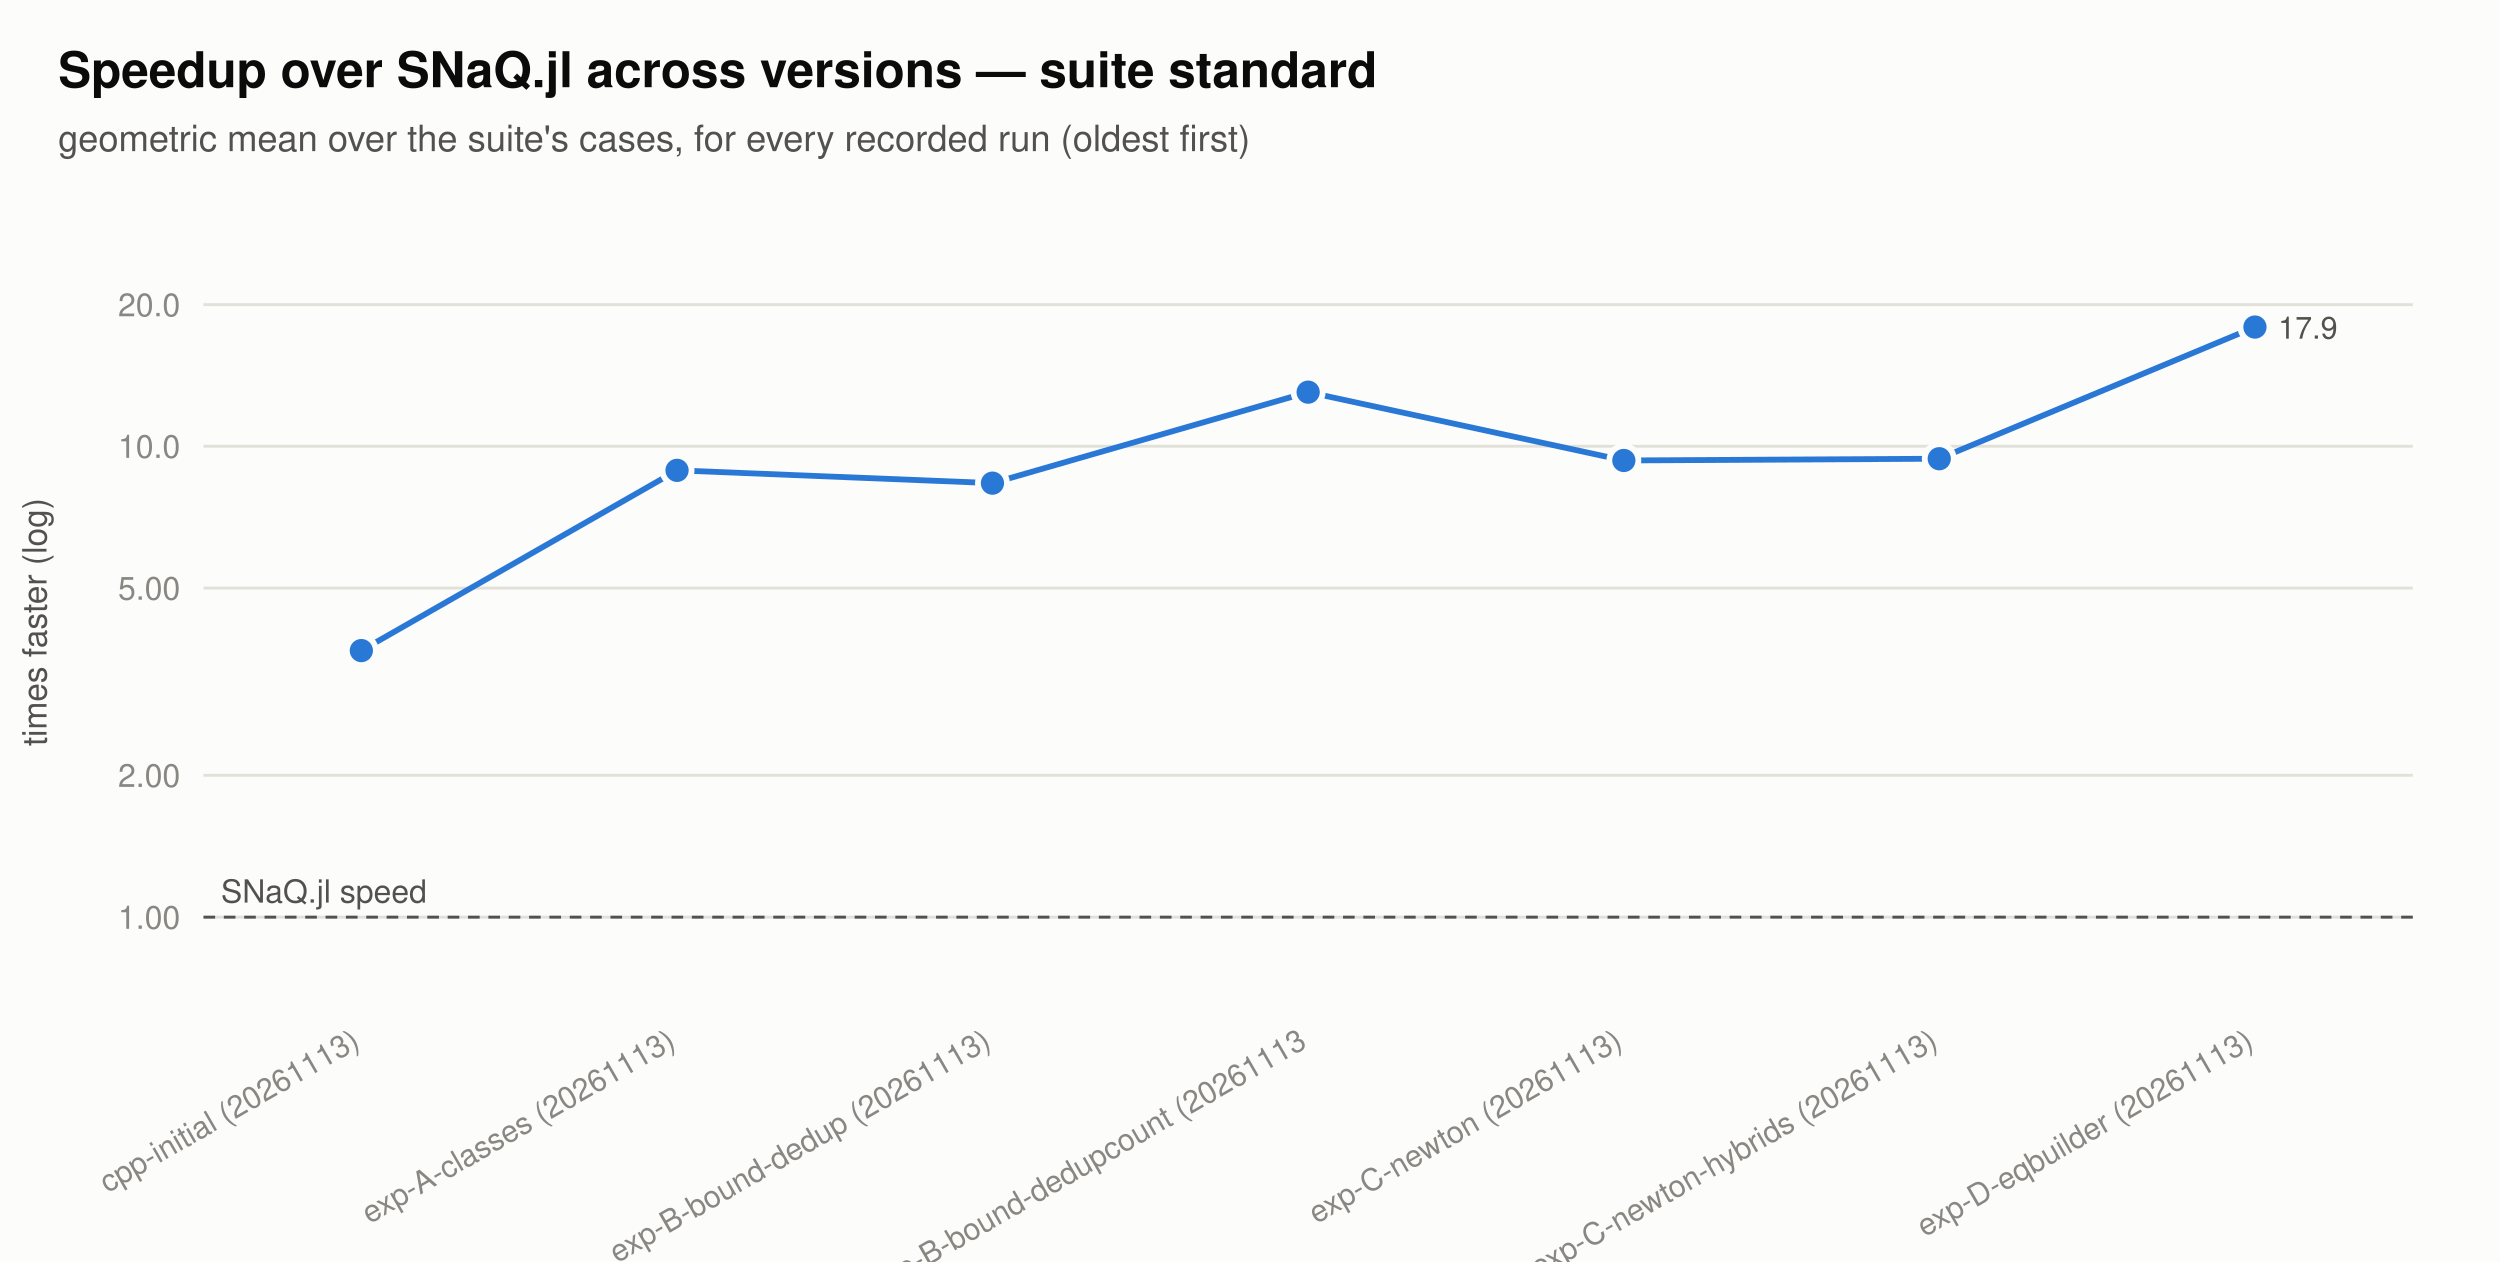
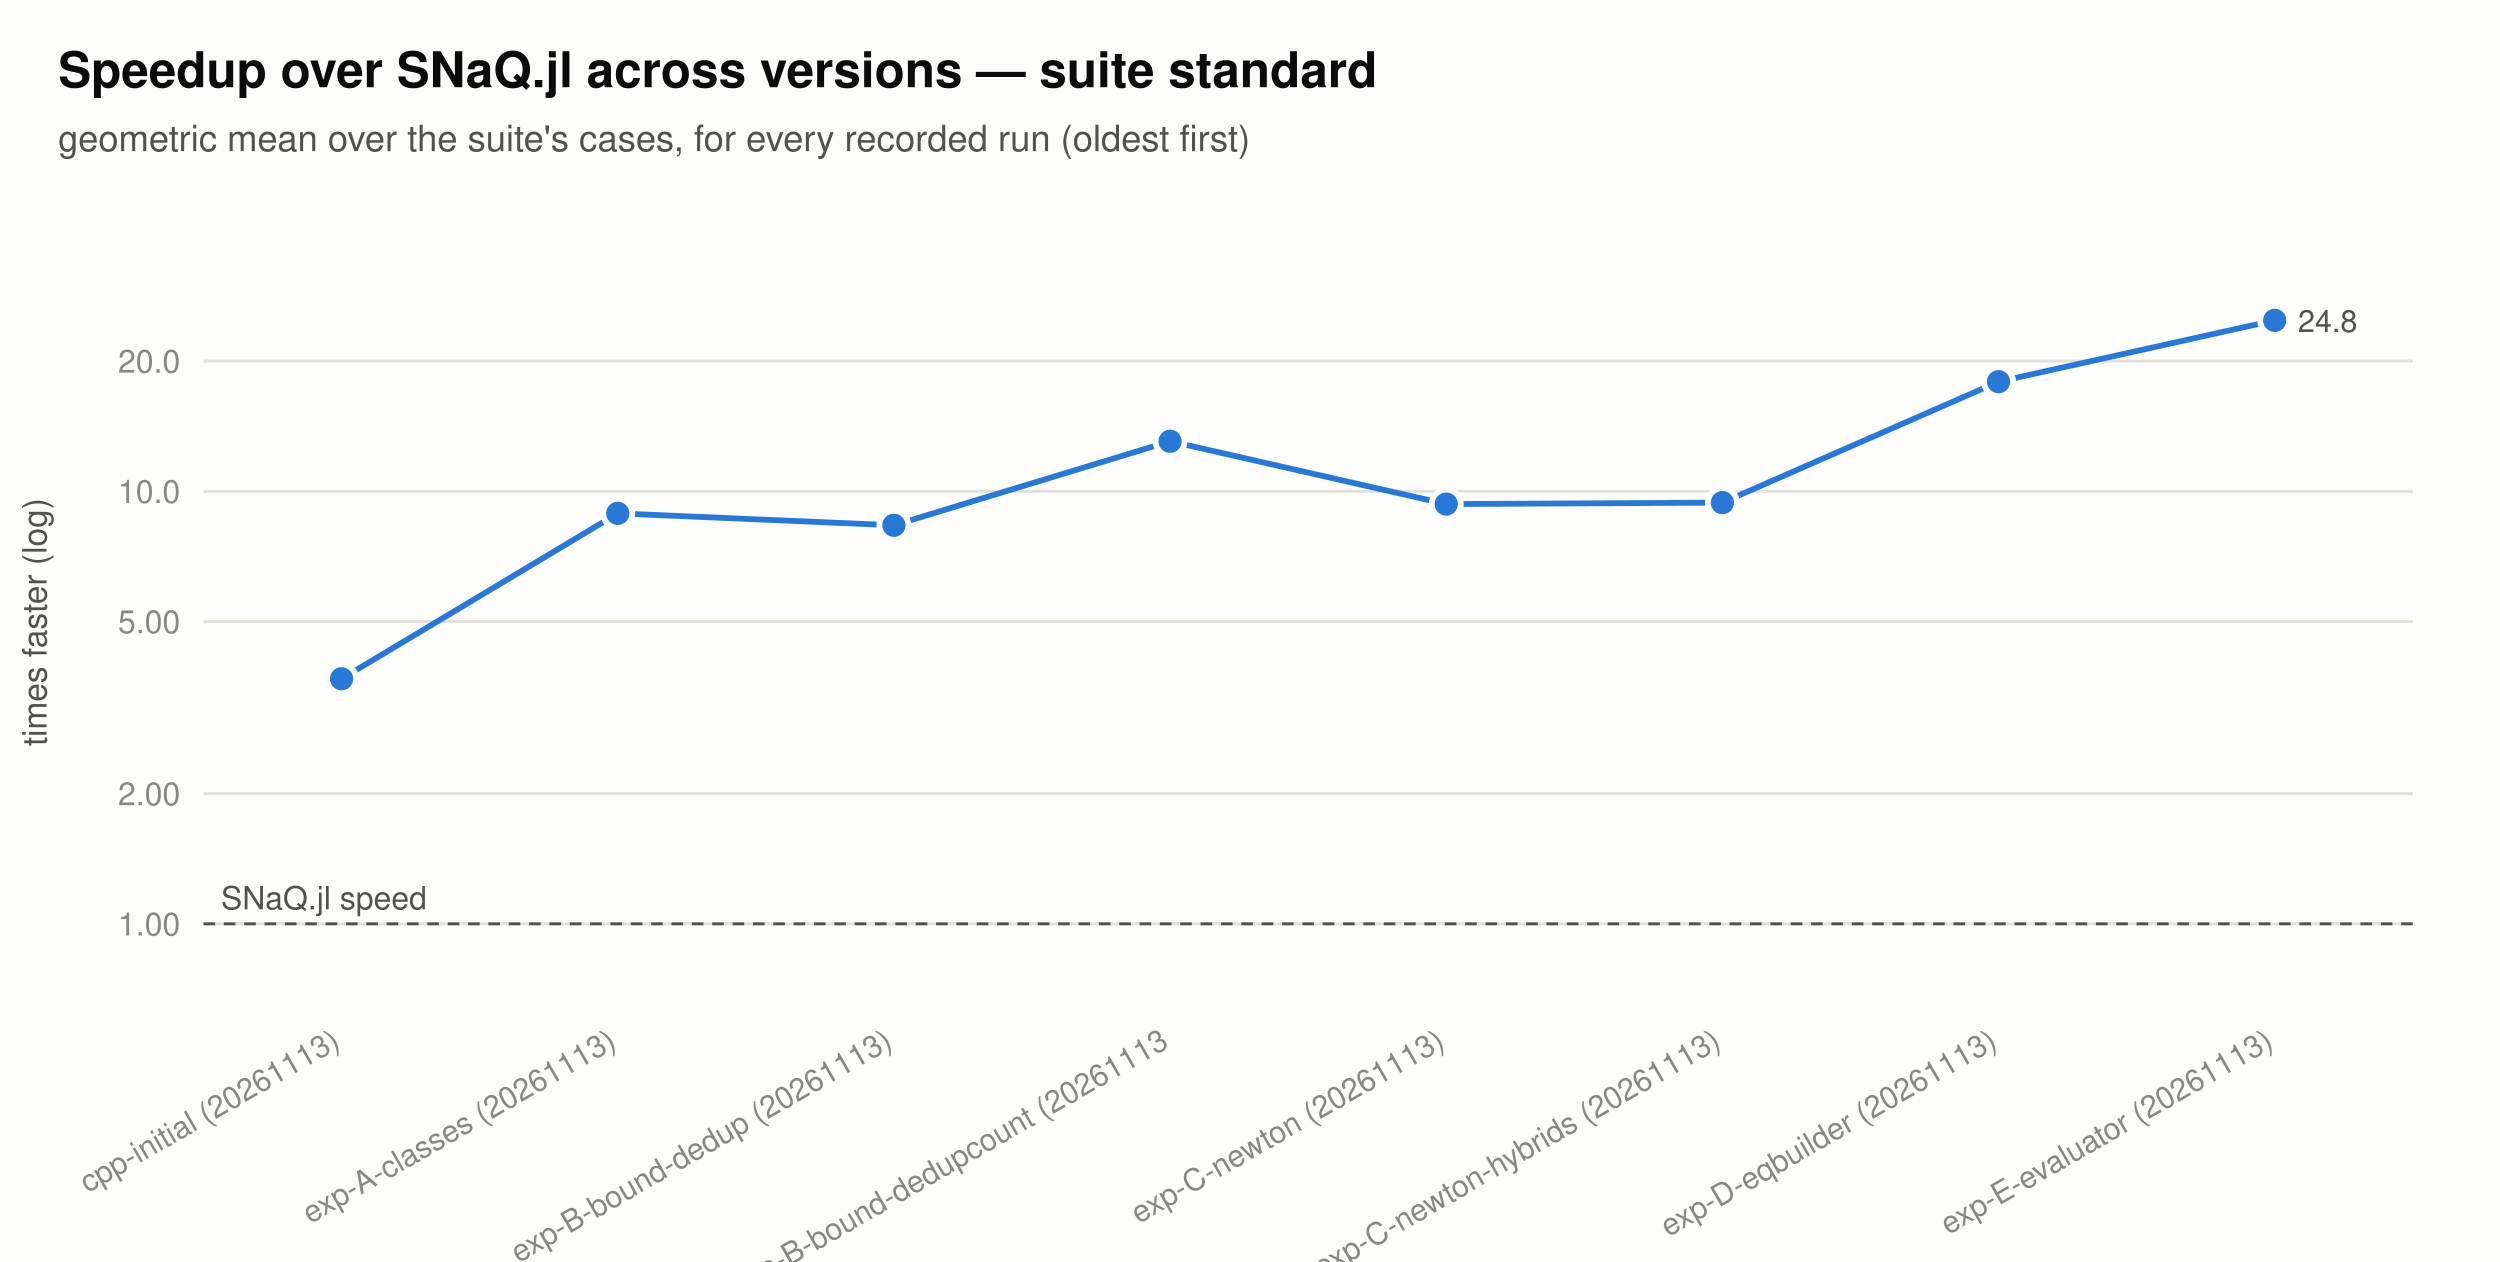
<svg xmlns="http://www.w3.org/2000/svg" width="860" height="434" viewBox="0 0 860 434" font-family="-apple-system, BlinkMacSystemFont, 'Segoe UI', Helvetica, Arial, sans-serif">
  <rect width="860" height="434" fill="#fcfcfb" />
  <text x="20" y="30" font-size="17" font-weight="600" fill="#0b0b0b">Speedup over SNaQ.jl across versions — suite standard</text>
  <text x="20" y="52" font-size="12.5" fill="#52514e">geometric mean over the suite's cases, for every recorded run (oldest first)</text>
-   <line x1="70" y1="315.5" x2="830" y2="315.5" stroke="#e1e0d9" stroke-width="1" />
-   <text x="62" y="319.5" font-size="11" fill="#898781" text-anchor="end">1.00</text>
-   <line x1="70" y1="266.7" x2="830" y2="266.7" stroke="#e1e0d9" stroke-width="1" />
-   <text x="62" y="270.7" font-size="11" fill="#898781" text-anchor="end">2.00</text>
-   <line x1="70" y1="202.3" x2="830" y2="202.3" stroke="#e1e0d9" stroke-width="1" />
-   <text x="62" y="206.3" font-size="11" fill="#898781" text-anchor="end">5.00</text>
-   <line x1="70" y1="153.5" x2="830" y2="153.5" stroke="#e1e0d9" stroke-width="1" />
-   <text x="62" y="157.5" font-size="11" fill="#898781" text-anchor="end">10.0</text>
-   <line x1="70" y1="104.8" x2="830" y2="104.8" stroke="#e1e0d9" stroke-width="1" />
-   <text x="62" y="108.8" font-size="11" fill="#898781" text-anchor="end">20.0</text>
+   <line x1="70" y1="317.8" x2="830" y2="317.8" stroke="#e1e0d9" stroke-width="1" />
+   <text x="62" y="321.8" font-size="11" fill="#898781" text-anchor="end">1.00</text>
+   <line x1="70" y1="273.0" x2="830" y2="273.0" stroke="#e1e0d9" stroke-width="1" />
+   <text x="62" y="277.0" font-size="11" fill="#898781" text-anchor="end">2.00</text>
+   <line x1="70" y1="213.8" x2="830" y2="213.8" stroke="#e1e0d9" stroke-width="1" />
+   <text x="62" y="217.8" font-size="11" fill="#898781" text-anchor="end">5.00</text>
+   <line x1="70" y1="169.0" x2="830" y2="169.0" stroke="#e1e0d9" stroke-width="1" />
+   <text x="62" y="173.0" font-size="11" fill="#898781" text-anchor="end">10.0</text>
+   <line x1="70" y1="124.2" x2="830" y2="124.2" stroke="#e1e0d9" stroke-width="1" />
+   <text x="62" y="128.2" font-size="11" fill="#898781" text-anchor="end">20.0</text>
  <text x="16" y="214.0" font-size="11.5" fill="#52514e" text-anchor="middle" transform="rotate(-90 16 214.0)">times faster (log)</text>
-   <line x1="70" y1="315.5" x2="830" y2="315.5" stroke="#52514e" stroke-width="1" stroke-dasharray="4 3" />
-   <text x="76" y="310.5" font-size="11" fill="#52514e">SNaQ.jl speed</text>
-   <text x="124.3" y="360" font-size="10.5" fill="#898781" text-anchor="end" transform="rotate(-30 124.3 360)">cpp-initial (20261113)</text>
-   <text x="232.9" y="360" font-size="10.5" fill="#898781" text-anchor="end" transform="rotate(-30 232.9 360)">exp-A-classes (20261113)</text>
-   <text x="341.4" y="360" font-size="10.5" fill="#898781" text-anchor="end" transform="rotate(-30 341.4 360)">exp-B-bound-dedup (20261113)</text>
-   <text x="450.0" y="360" font-size="10.5" fill="#898781" text-anchor="end" transform="rotate(-30 450.0 360)">exp-B-bound-dedupcount (20261113</text>
-   <text x="558.6" y="360" font-size="10.5" fill="#898781" text-anchor="end" transform="rotate(-30 558.6 360)">exp-C-newton (20261113)</text>
-   <text x="667.1" y="360" font-size="10.5" fill="#898781" text-anchor="end" transform="rotate(-30 667.1 360)">exp-C-newton-hybrids (20261113)</text>
-   <text x="775.7" y="360" font-size="10.5" fill="#898781" text-anchor="end" transform="rotate(-30 775.7 360)">exp-D-eqbuilder (20261113)</text>
-   <path d="M124.3,223.8 L232.9,161.8 L341.4,166.2 L450.0,134.9 L558.6,158.4 L667.1,157.8 L775.7,112.5" fill="none" stroke="#2a78d6" stroke-width="2" stroke-linejoin="round" />
+   <line x1="70" y1="317.8" x2="830" y2="317.8" stroke="#52514e" stroke-width="1" stroke-dasharray="4 3" />
+   <text x="76" y="312.8" font-size="11" fill="#52514e">SNaQ.jl speed</text>
+   <text x="117.5" y="360" font-size="10.5" fill="#898781" text-anchor="end" transform="rotate(-30 117.5 360)">cpp-initial (20261113)</text>
+   <text x="212.5" y="360" font-size="10.5" fill="#898781" text-anchor="end" transform="rotate(-30 212.5 360)">exp-A-classes (20261113)</text>
+   <text x="307.5" y="360" font-size="10.5" fill="#898781" text-anchor="end" transform="rotate(-30 307.5 360)">exp-B-bound-dedup (20261113)</text>
+   <text x="402.5" y="360" font-size="10.5" fill="#898781" text-anchor="end" transform="rotate(-30 402.5 360)">exp-B-bound-dedupcount (20261113</text>
+   <text x="497.5" y="360" font-size="10.5" fill="#898781" text-anchor="end" transform="rotate(-30 497.5 360)">exp-C-newton (20261113)</text>
+   <text x="592.5" y="360" font-size="10.5" fill="#898781" text-anchor="end" transform="rotate(-30 592.5 360)">exp-C-newton-hybrids (20261113)</text>
+   <text x="687.5" y="360" font-size="10.5" fill="#898781" text-anchor="end" transform="rotate(-30 687.5 360)">exp-D-eqbuilder (20261113)</text>
+   <text x="782.5" y="360" font-size="10.5" fill="#898781" text-anchor="end" transform="rotate(-30 782.5 360)">exp-E-evaluator (20261113)</text>
+   <path d="M117.5,233.5 L212.5,176.6 L307.5,180.7 L402.5,151.8 L497.5,173.4 L592.5,172.9 L687.5,131.3 L782.5,110.2" fill="none" stroke="#2a78d6" stroke-width="2" stroke-linejoin="round" />
  <g>
-     <circle cx="124.3" cy="223.8" r="5" fill="#2a78d6" stroke="#fcfcfb" stroke-width="2" />
+     <circle cx="117.5" cy="233.5" r="5" fill="#2a78d6" stroke="#fcfcfb" stroke-width="2" />
  </g>
  <g>
-     <circle cx="232.9" cy="161.8" r="5" fill="#2a78d6" stroke="#fcfcfb" stroke-width="2" />
+     <circle cx="212.5" cy="176.6" r="5" fill="#2a78d6" stroke="#fcfcfb" stroke-width="2" />
  </g>
  <g>
-     <circle cx="341.4" cy="166.2" r="5" fill="#2a78d6" stroke="#fcfcfb" stroke-width="2" />
+     <circle cx="307.5" cy="180.7" r="5" fill="#2a78d6" stroke="#fcfcfb" stroke-width="2" />
  </g>
  <g>
-     <circle cx="450.0" cy="134.9" r="5" fill="#2a78d6" stroke="#fcfcfb" stroke-width="2" />
+     <circle cx="402.5" cy="151.8" r="5" fill="#2a78d6" stroke="#fcfcfb" stroke-width="2" />
  </g>
  <g>
-     <circle cx="558.6" cy="158.4" r="5" fill="#2a78d6" stroke="#fcfcfb" stroke-width="2" />
+     <circle cx="497.5" cy="173.4" r="5" fill="#2a78d6" stroke="#fcfcfb" stroke-width="2" />
  </g>
  <g>
-     <circle cx="667.1" cy="157.8" r="5" fill="#2a78d6" stroke="#fcfcfb" stroke-width="2" />
+     <circle cx="592.5" cy="172.9" r="5" fill="#2a78d6" stroke="#fcfcfb" stroke-width="2" />
  </g>
  <g>
-     <circle cx="775.7" cy="112.5" r="5" fill="#2a78d6" stroke="#fcfcfb" stroke-width="2" />
+     <circle cx="687.5" cy="131.3" r="5" fill="#2a78d6" stroke="#fcfcfb" stroke-width="2" />
  </g>
-   <text x="783.7" y="116.5" font-size="10.5" fill="#52514e">17.9</text>
+   <g>
+     <circle cx="782.5" cy="110.2" r="5" fill="#2a78d6" stroke="#fcfcfb" stroke-width="2" />
+   </g>
+   <text x="790.5" y="114.2" font-size="10.5" fill="#52514e">24.8</text>
</svg>
